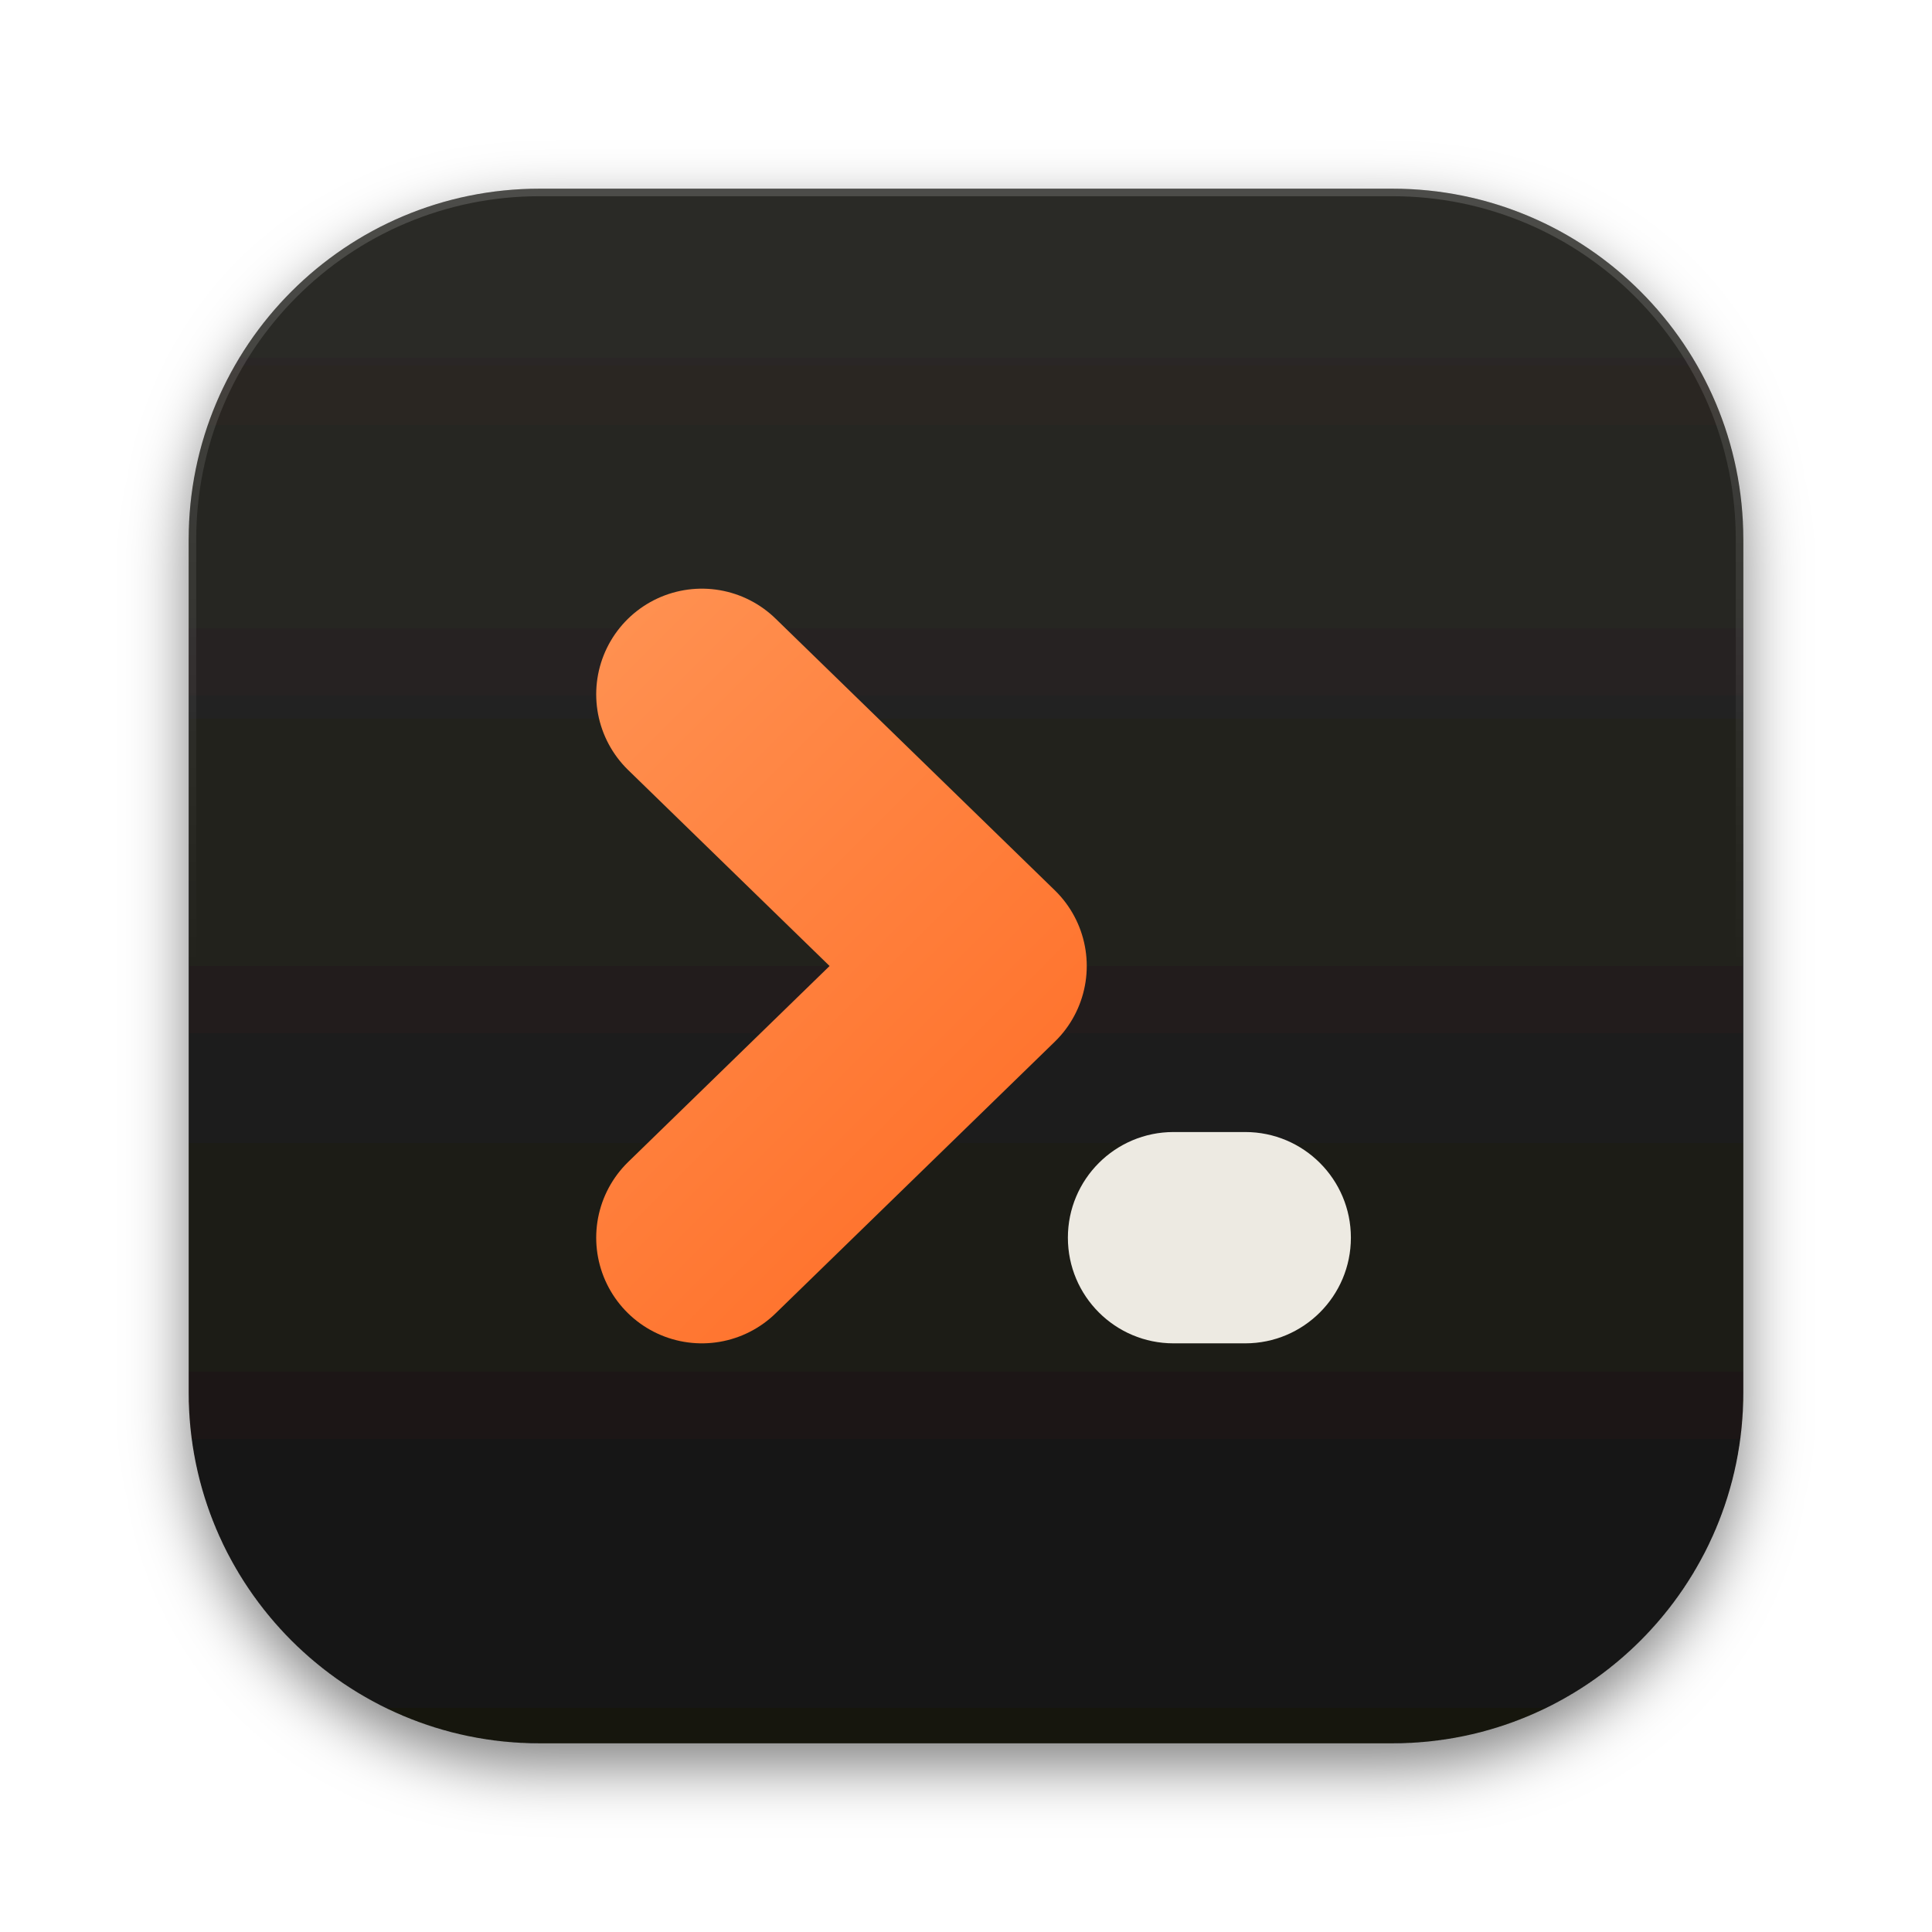
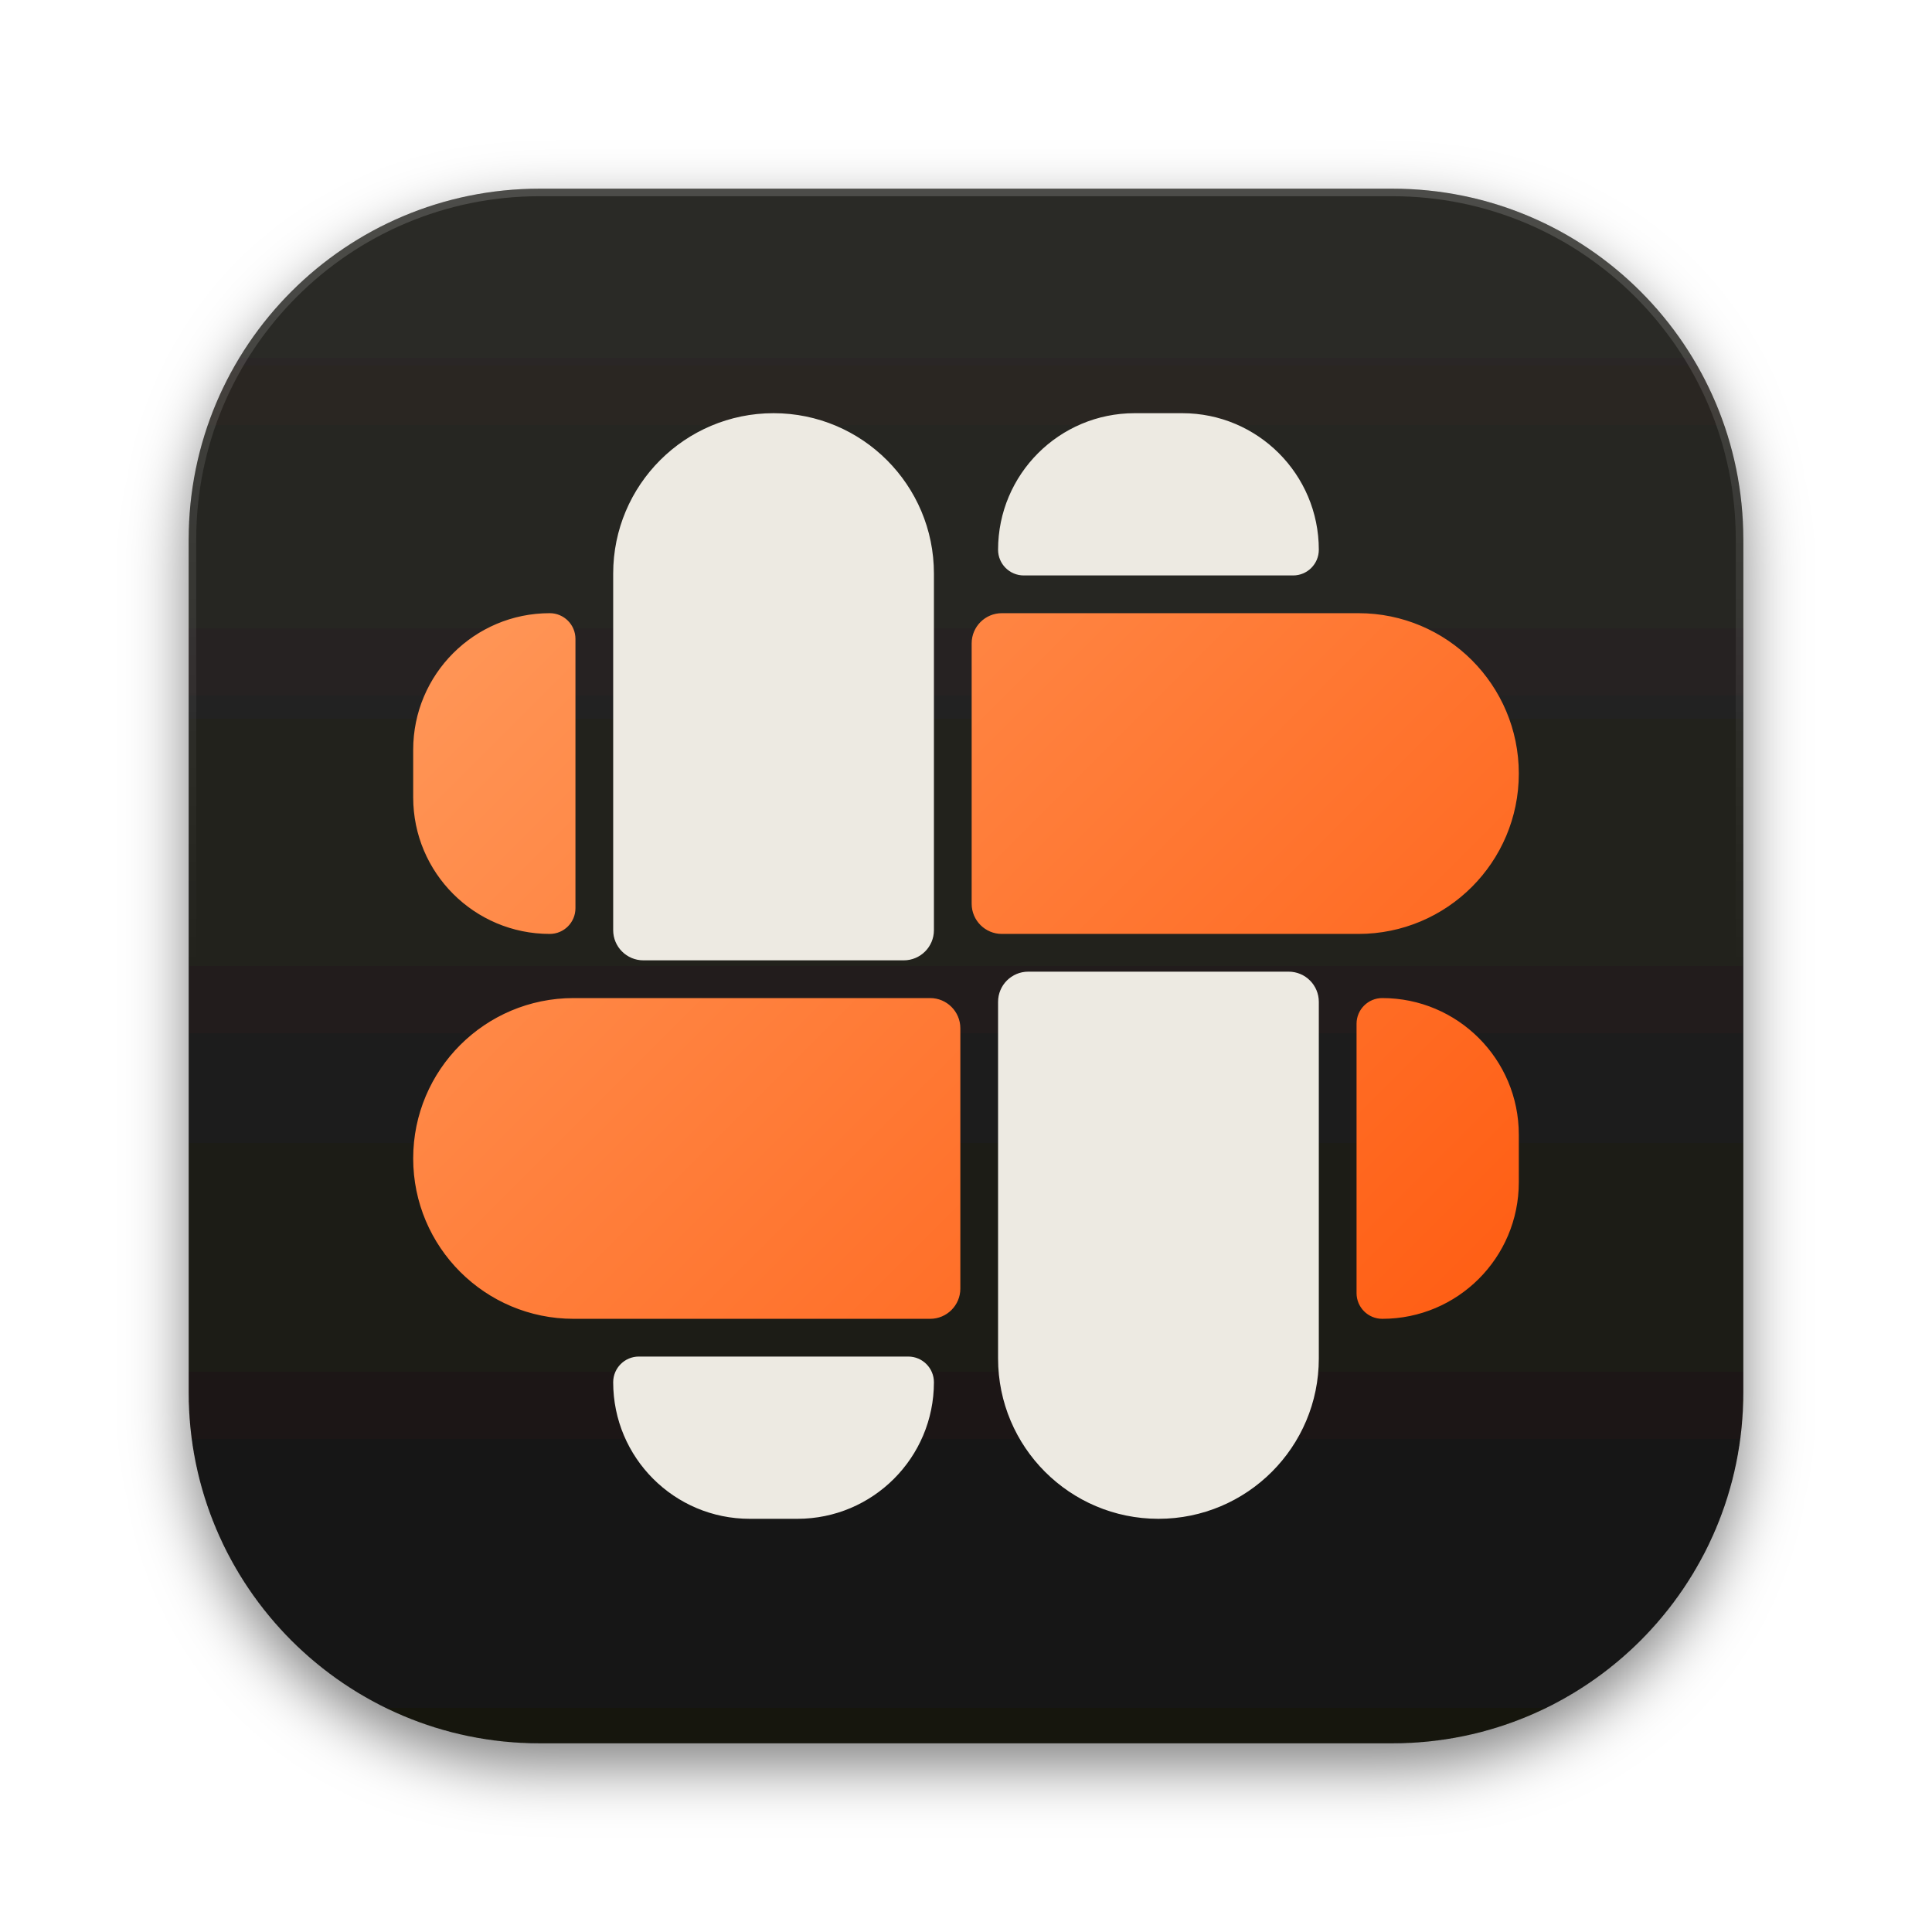
<svg xmlns="http://www.w3.org/2000/svg" width="1024" height="1024" viewBox="0 0 1024 1024">
  <defs>
    <linearGradient id="s1darkb" x1="0" y1="100" x2="0" y2="924" gradientUnits="userSpaceOnUse">
      <stop offset="0" stop-color="#2C2B27" stop-opacity="1" />
      <stop offset="1" stop-color="#151411" stop-opacity="1" />
    </linearGradient>
    <linearGradient id="s1darkt" x1="250" y1="250" x2="774" y2="774" gradientUnits="userSpaceOnUse">
      <stop offset="0" stop-color="#FF9A5C" />
      <stop offset="1" stop-color="#FF5A0F" />
    </linearGradient>
    <linearGradient id="s1darkr" x1="0" y1="0" x2="0" y2="1">
      <stop offset="0" stop-color="#fff" stop-opacity="0.16" />
      <stop offset="0.5" stop-color="#fff" stop-opacity="0" />
    </linearGradient>
    <filter id="s1darksh" x="-20%" y="-20%" width="140%" height="140%">
      <feDropShadow dx="0" dy="12" stdDeviation="16" flood-color="#000" flood-opacity="0.5" />
    </filter>
  </defs>
  <rect x="100" y="100" width="824" height="824" rx="186" fill="url(#s1darkb)" filter="url(#s1darksh)" />
  <rect x="102" y="102" width="820" height="820" rx="184" fill="none" stroke="url(#s1darkr)" stroke-width="4" />
-   <path d="M372 368 520 512 372 656" fill="none" stroke="url(#s1darkt)" stroke-width="112" stroke-linecap="round" stroke-linejoin="round" />
-   <rect x="566" y="600" width="150" height="112" rx="56" fill="#EDEAE2" />
+   <path d="M410.0 219.0H410.0A85.0 85.0 0 0 1 495.0 304.0V493.0A16 16 0 0 1 479.0 509.0H341.0A16 16 0 0 1 325.0 493.0V304.0A85.0 85.0 0 0 1 410.0 219.0ZM338.624 719.0H481.376A13.624 13.624 0 0 1 495.0 732.624V732.624A72.376 72.376 0 0 1 422.624 805.0H397.376A72.376 72.376 0 0 1 325.0 732.624V732.624A13.624 13.624 0 0 1 338.624 719.0ZM601.376 219.0H626.624A72.376 72.376 0 0 1 699.0 291.376V291.376A13.624 13.624 0 0 1 685.376 305.0H542.624A13.624 13.624 0 0 1 529.0 291.376V291.376A72.376 72.376 0 0 1 601.376 219.0ZM545.0 515.0H683.0A16 16 0 0 1 699.0 531.0V720.0A85.0 85.0 0 0 1 614.0 805.0H614.0A85.0 85.0 0 0 1 529.0 720.0V531.0A16 16 0 0 1 545.0 515.0Z" fill="#EDEAE2" />
+   <path d="M291.376 325.0H291.376A13.624 13.624 0 0 1 305.0 338.624V481.376A13.624 13.624 0 0 1 291.376 495.0H291.376A72.376 72.376 0 0 1 219.0 422.624V397.376A72.376 72.376 0 0 1 291.376 325.0ZM531.0 325.0H720.0A85.0 85.0 0 0 1 805.0 410.0V410.0A85.0 85.0 0 0 1 720.0 495.0H531.0A16 16 0 0 1 515.0 479.0V341.0A16 16 0 0 1 531.0 325.0ZM304.0 529.0H493.0A16 16 0 0 1 509.0 545.0V683.0A16 16 0 0 1 493.0 699.0H304.0A85.0 85.0 0 0 1 219.0 614.0V614.0A85.0 85.0 0 0 1 304.0 529.0ZM732.624 529.0H732.624A72.376 72.376 0 0 1 805.0 601.376V626.624A72.376 72.376 0 0 1 732.624 699.0H732.624A13.624 13.624 0 0 1 719.0 685.376V542.624A13.624 13.624 0 0 1 732.624 529.0Z" fill="url(#s1darkt)" />
</svg>
